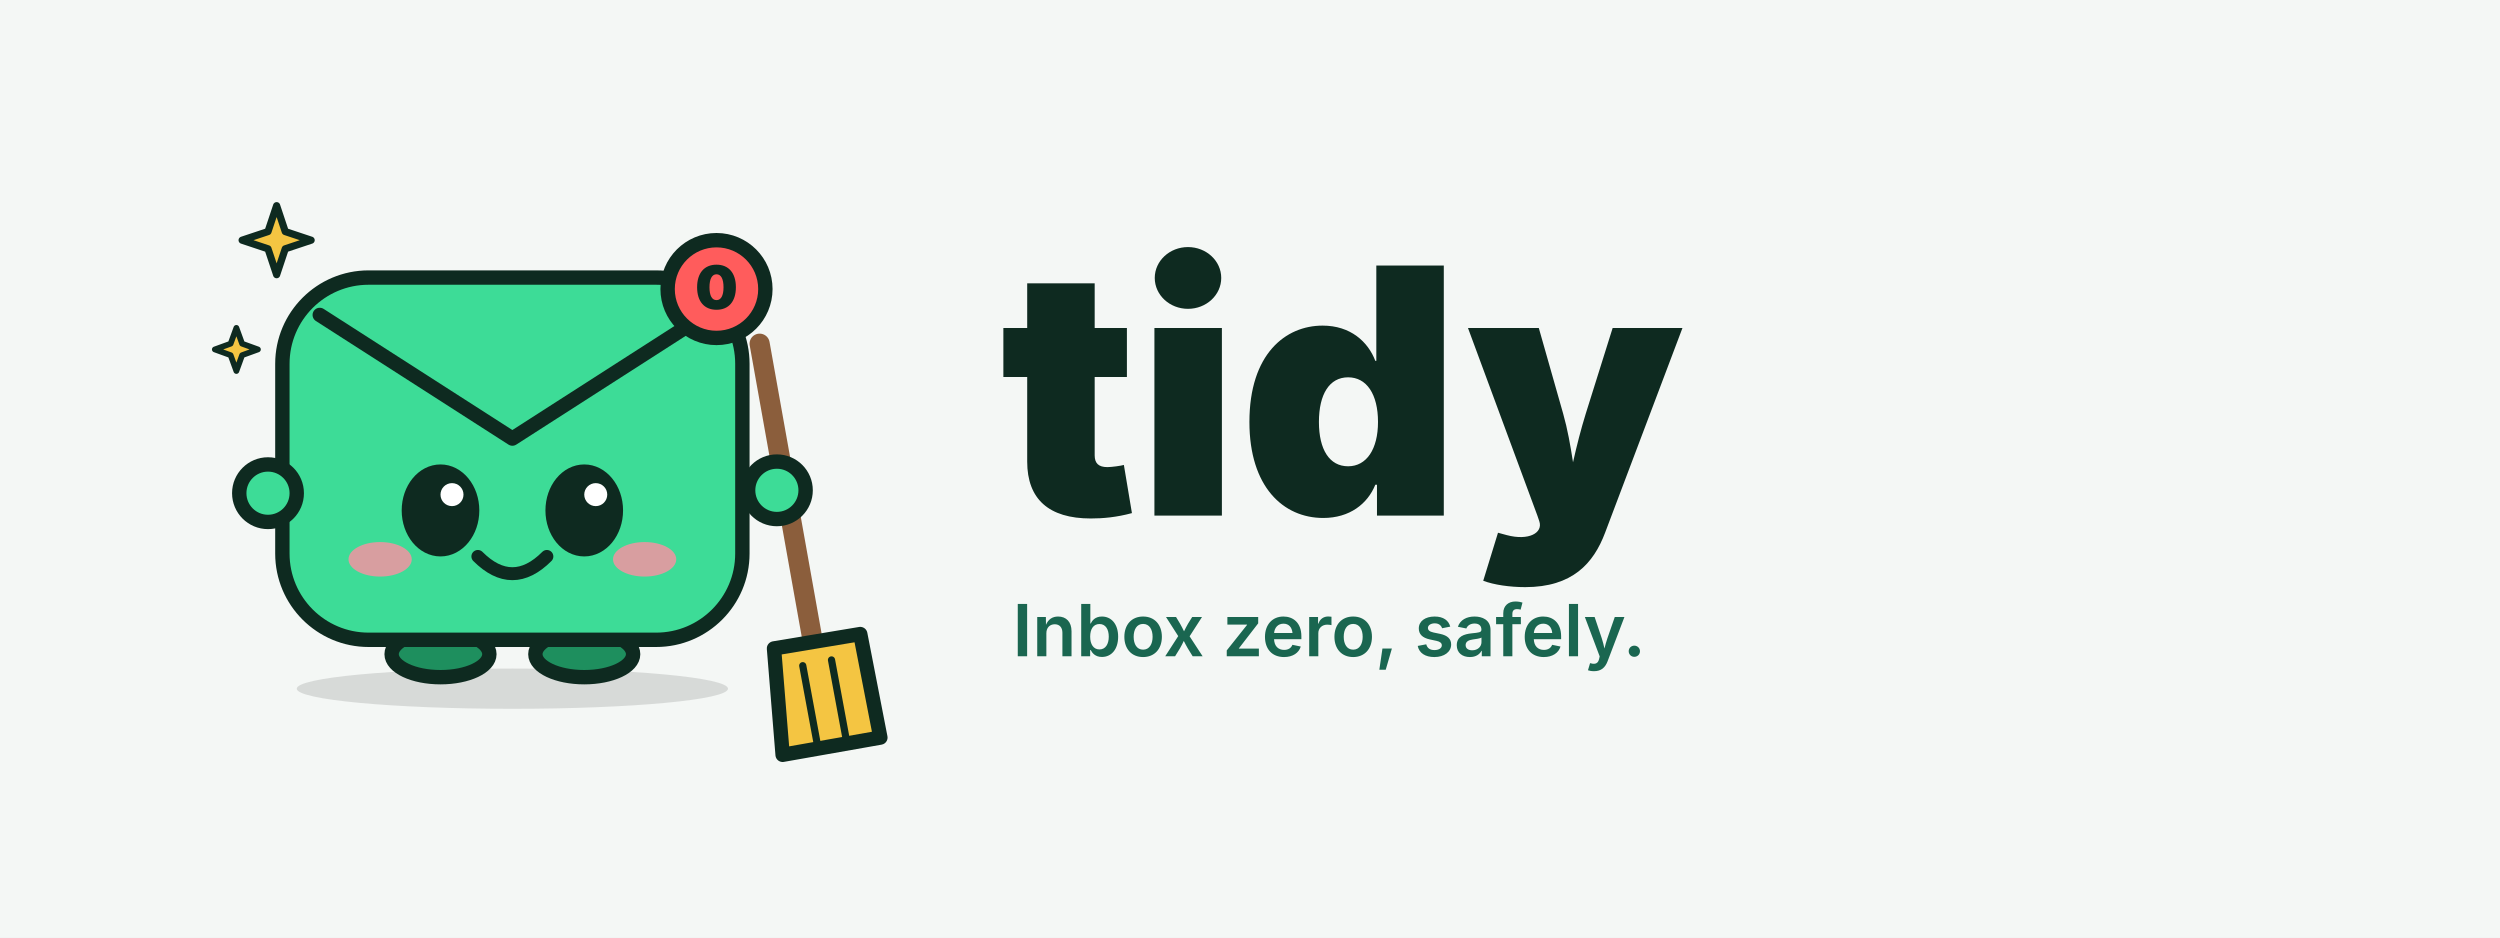
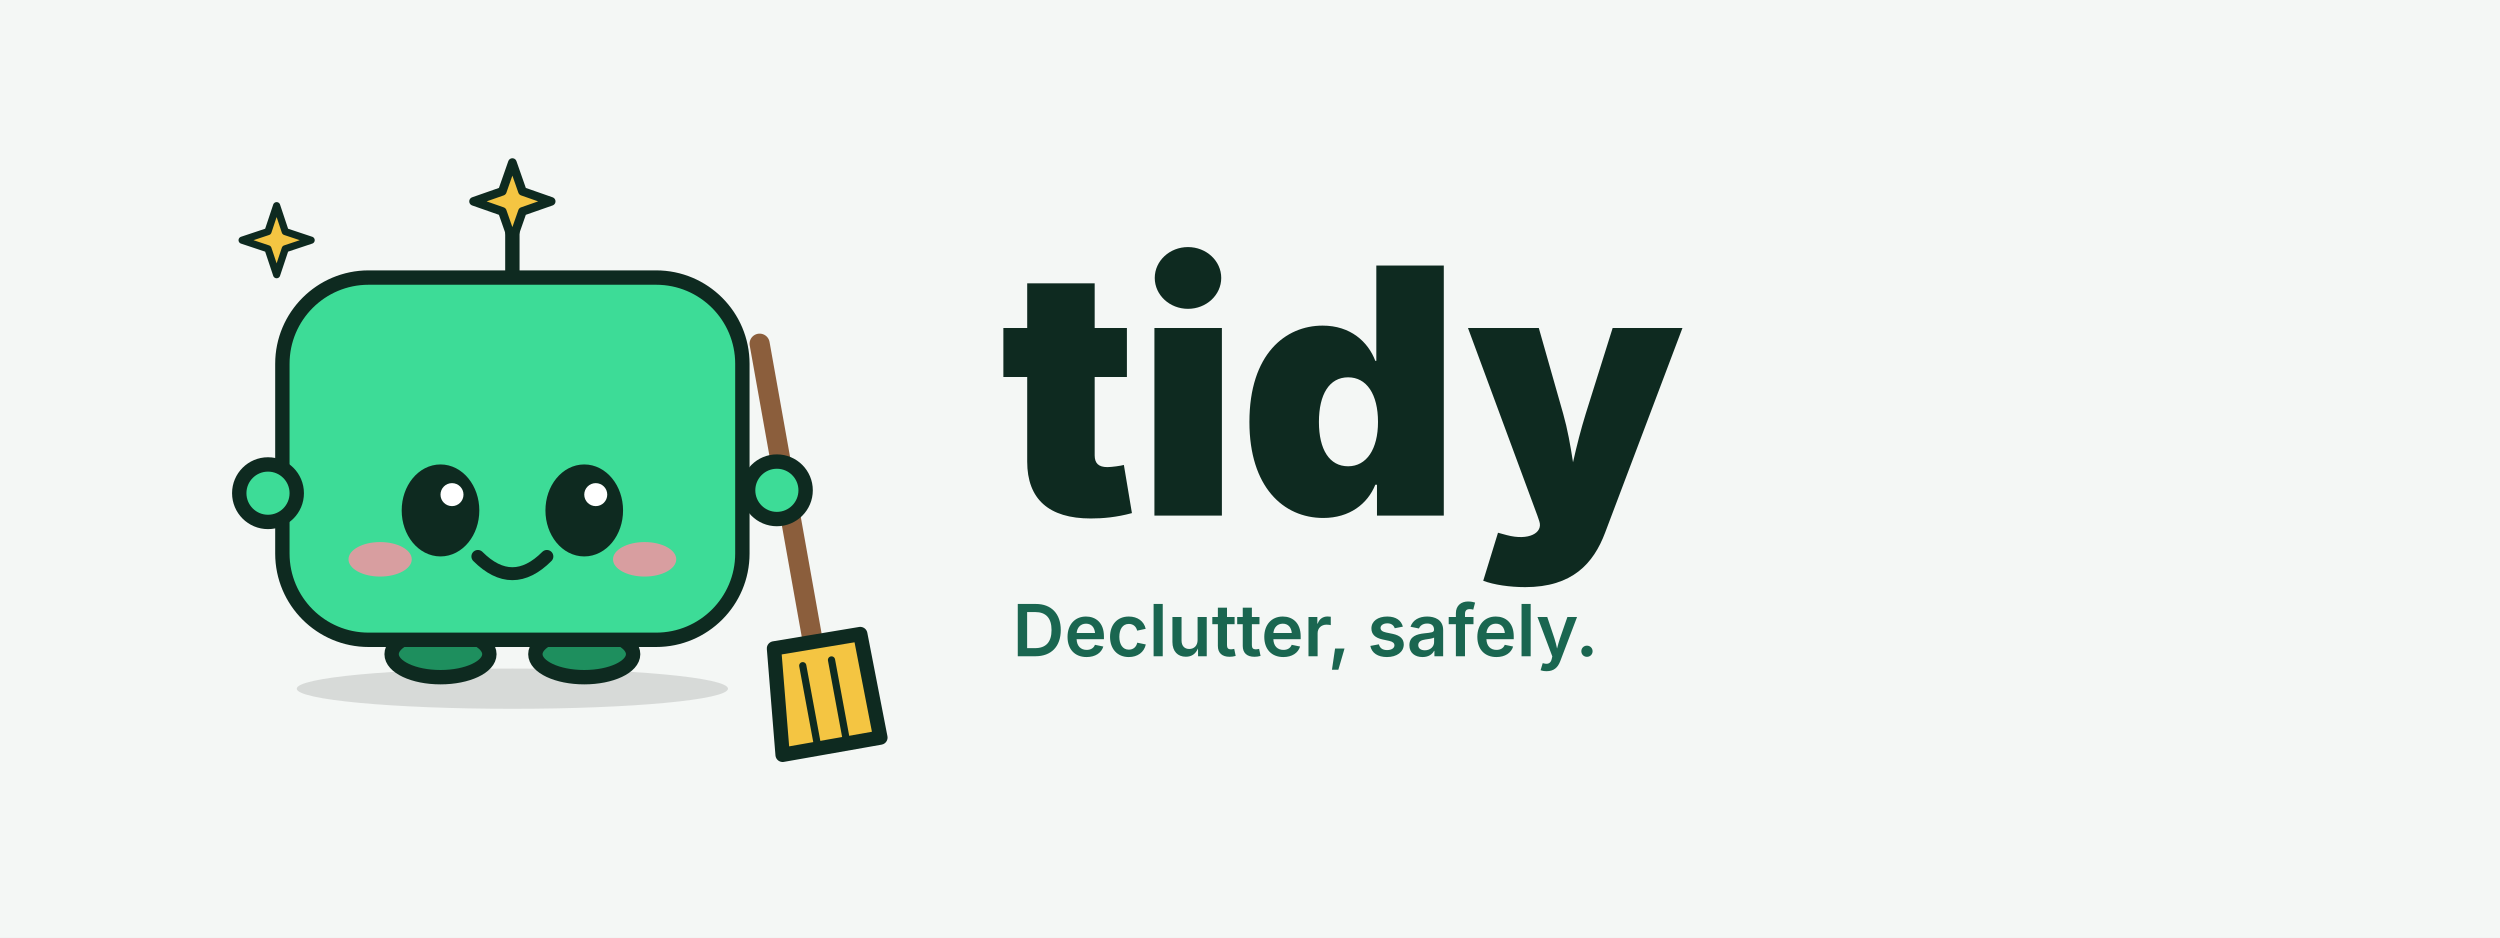
<svg xmlns="http://www.w3.org/2000/svg" viewBox="0 0 1600 600" width="1600" height="600">
  <rect width="1600" height="600" fill="#F4F7F5" />
  <g transform="translate(120 70) scale(0.92) translate(-30 -33)">
    <g stroke="#0E2A20" stroke-width="10" stroke-linecap="round" stroke-linejoin="round">
      <ellipse cx="256" cy="436" rx="150" ry="14" fill="#000" fill-opacity=".12" stroke="none" />
      <path d="M86 118 l6 -18 l6 18 l18 6 l-18 6 l-6 18 l-6 -18 l-18 -6 z" fill="#F4C542" stroke-width="5" />
-       <path d="M60 196 l4 -11 l4 11 l11 4 l-11 4 l-4 11 l-4 -11 l-11 -4 z" fill="#F4C542" stroke-width="4" />
      <line x1="428" y1="196" x2="468" y2="420" stroke="#8B5E3C" stroke-width="14" />
      <path d="M438 408 L498 398 L512 470 L444 482 Z" fill="#F4C542" />
      <path d="M458 420 L468 474 M478 416 L488 470" stroke-width="5" />
+       <line x1="256" y1="150" x2="256" y2="104" />
+       <path d="M256 70 l7 20 l20 7 l-20 7 l-7 20 l-7 -20 l-20 -7 l20 -7 z" fill="#F4C542" stroke-width="6" />
      <ellipse cx="206" cy="412" rx="34" ry="16" fill="#1E8F5E" />
      <ellipse cx="306" cy="412" rx="34" ry="16" fill="#1E8F5E" />
      <rect x="96" y="150" width="320" height="252" rx="60" fill="#3DDC97" />
-       <path d="M122 176 L256 262 L390 176" fill="none" />
      <circle cx="86" cy="300" r="20" fill="#3DDC97" />
      <circle cx="440" cy="298" r="20" fill="#3DDC97" />
      <ellipse cx="206" cy="312" rx="22" ry="27" fill="#0E2A20" />
      <ellipse cx="306" cy="312" rx="22" ry="27" fill="#0E2A20" />
      <circle cx="214" cy="301" r="8" fill="#fff" stroke="none" />
      <circle cx="314" cy="301" r="8" fill="#fff" stroke="none" />
      <ellipse cx="164" cy="346" rx="22" ry="12" fill="#FF8FA3" fill-opacity=".8" stroke="none" />
      <ellipse cx="348" cy="346" rx="22" ry="12" fill="#FF8FA3" fill-opacity=".8" stroke="none" />
      <path d="M232 344 Q256 368 280 344" fill="none" stroke-width="9" />
-       <circle cx="398" cy="158" r="34" fill="#FF5C5C" />
-       <text x="398" y="172" text-anchor="middle" font-family="Inter, system-ui, sans-serif" font-weight="900" font-size="42" fill="#0E2A20" stroke="none">0</text>
    </g>
  </g>
-   <text x="640" y="330" font-family="Inter, system-ui, sans-serif" font-weight="900" font-size="220" fill="#0E2A20">tidy</text>
-   <text x="648" y="420" font-family="Inter, system-ui, sans-serif" font-weight="600" font-size="46" fill="#1A6650">Inbox zero, safely.</text>
+   <text x="640" y="330" text-anchor="start" font-family="Inter, system-ui, sans-serif" font-weight="900" font-size="220" fill="#0E2A20">tidy</text>
+   <text x="648" y="420" text-anchor="start" font-family="Inter, system-ui, sans-serif" font-weight="600" font-size="46" fill="#1A6650">Declutter, safely.</text>
</svg>
